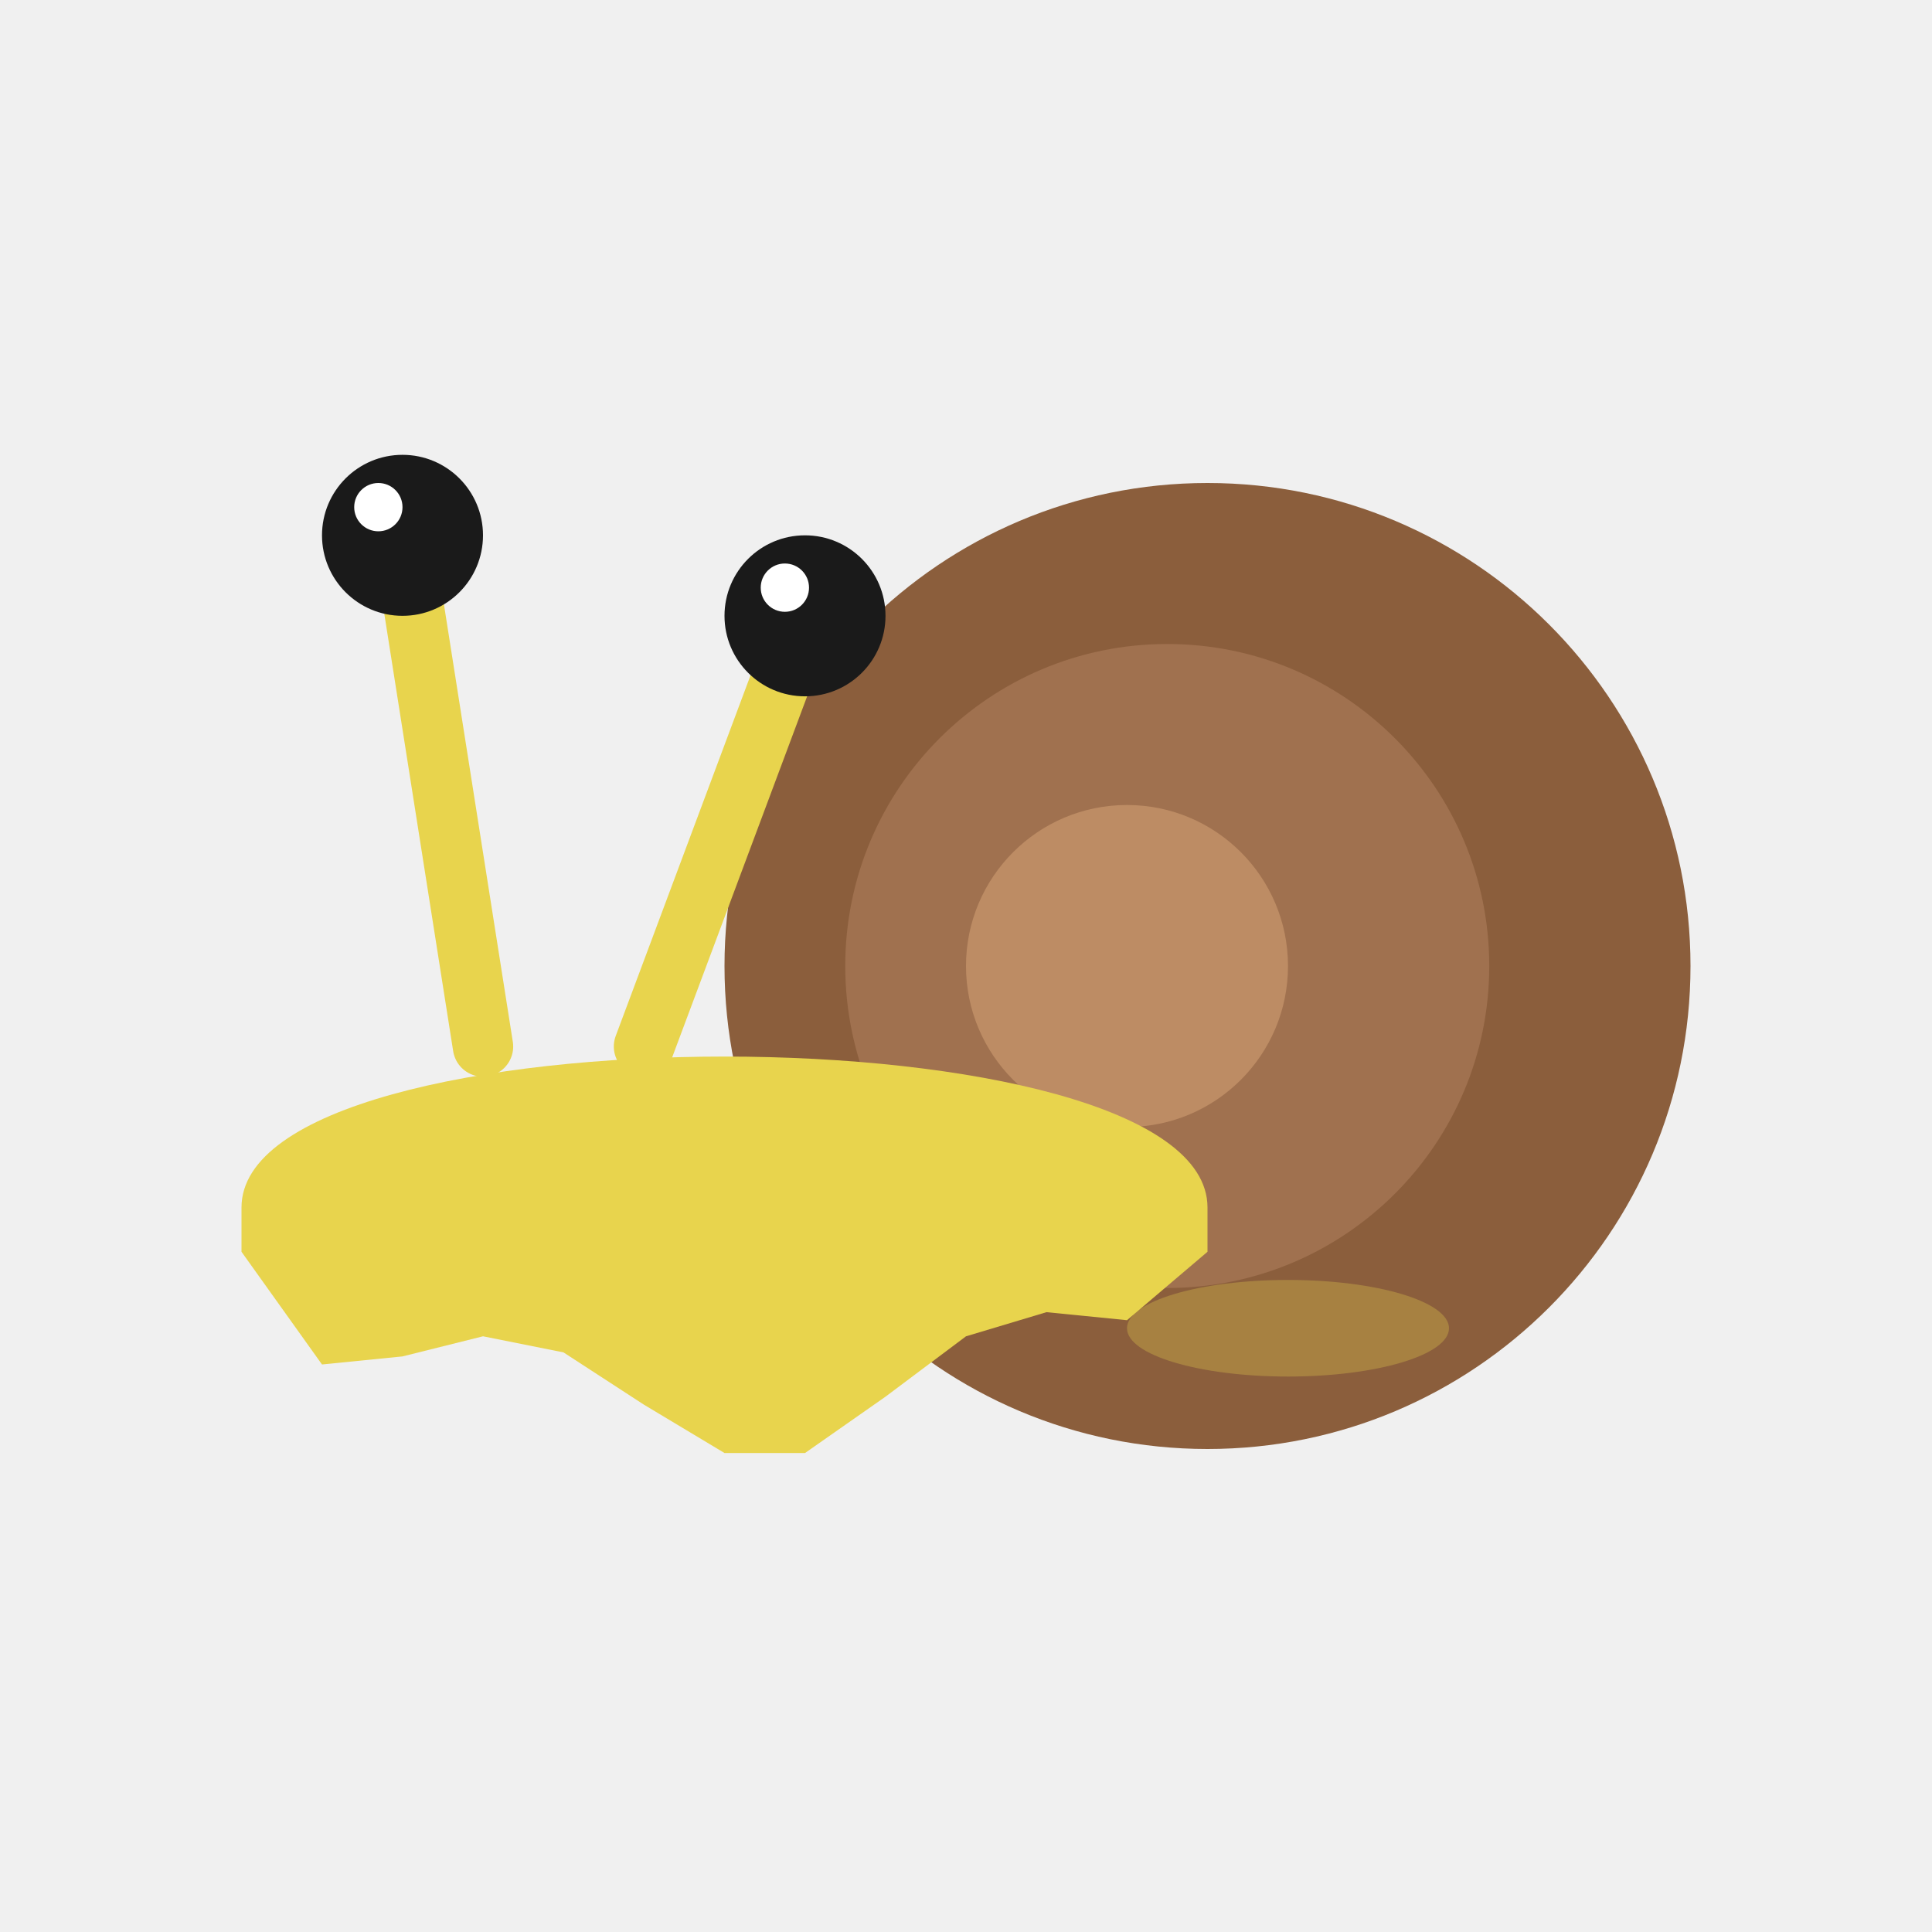
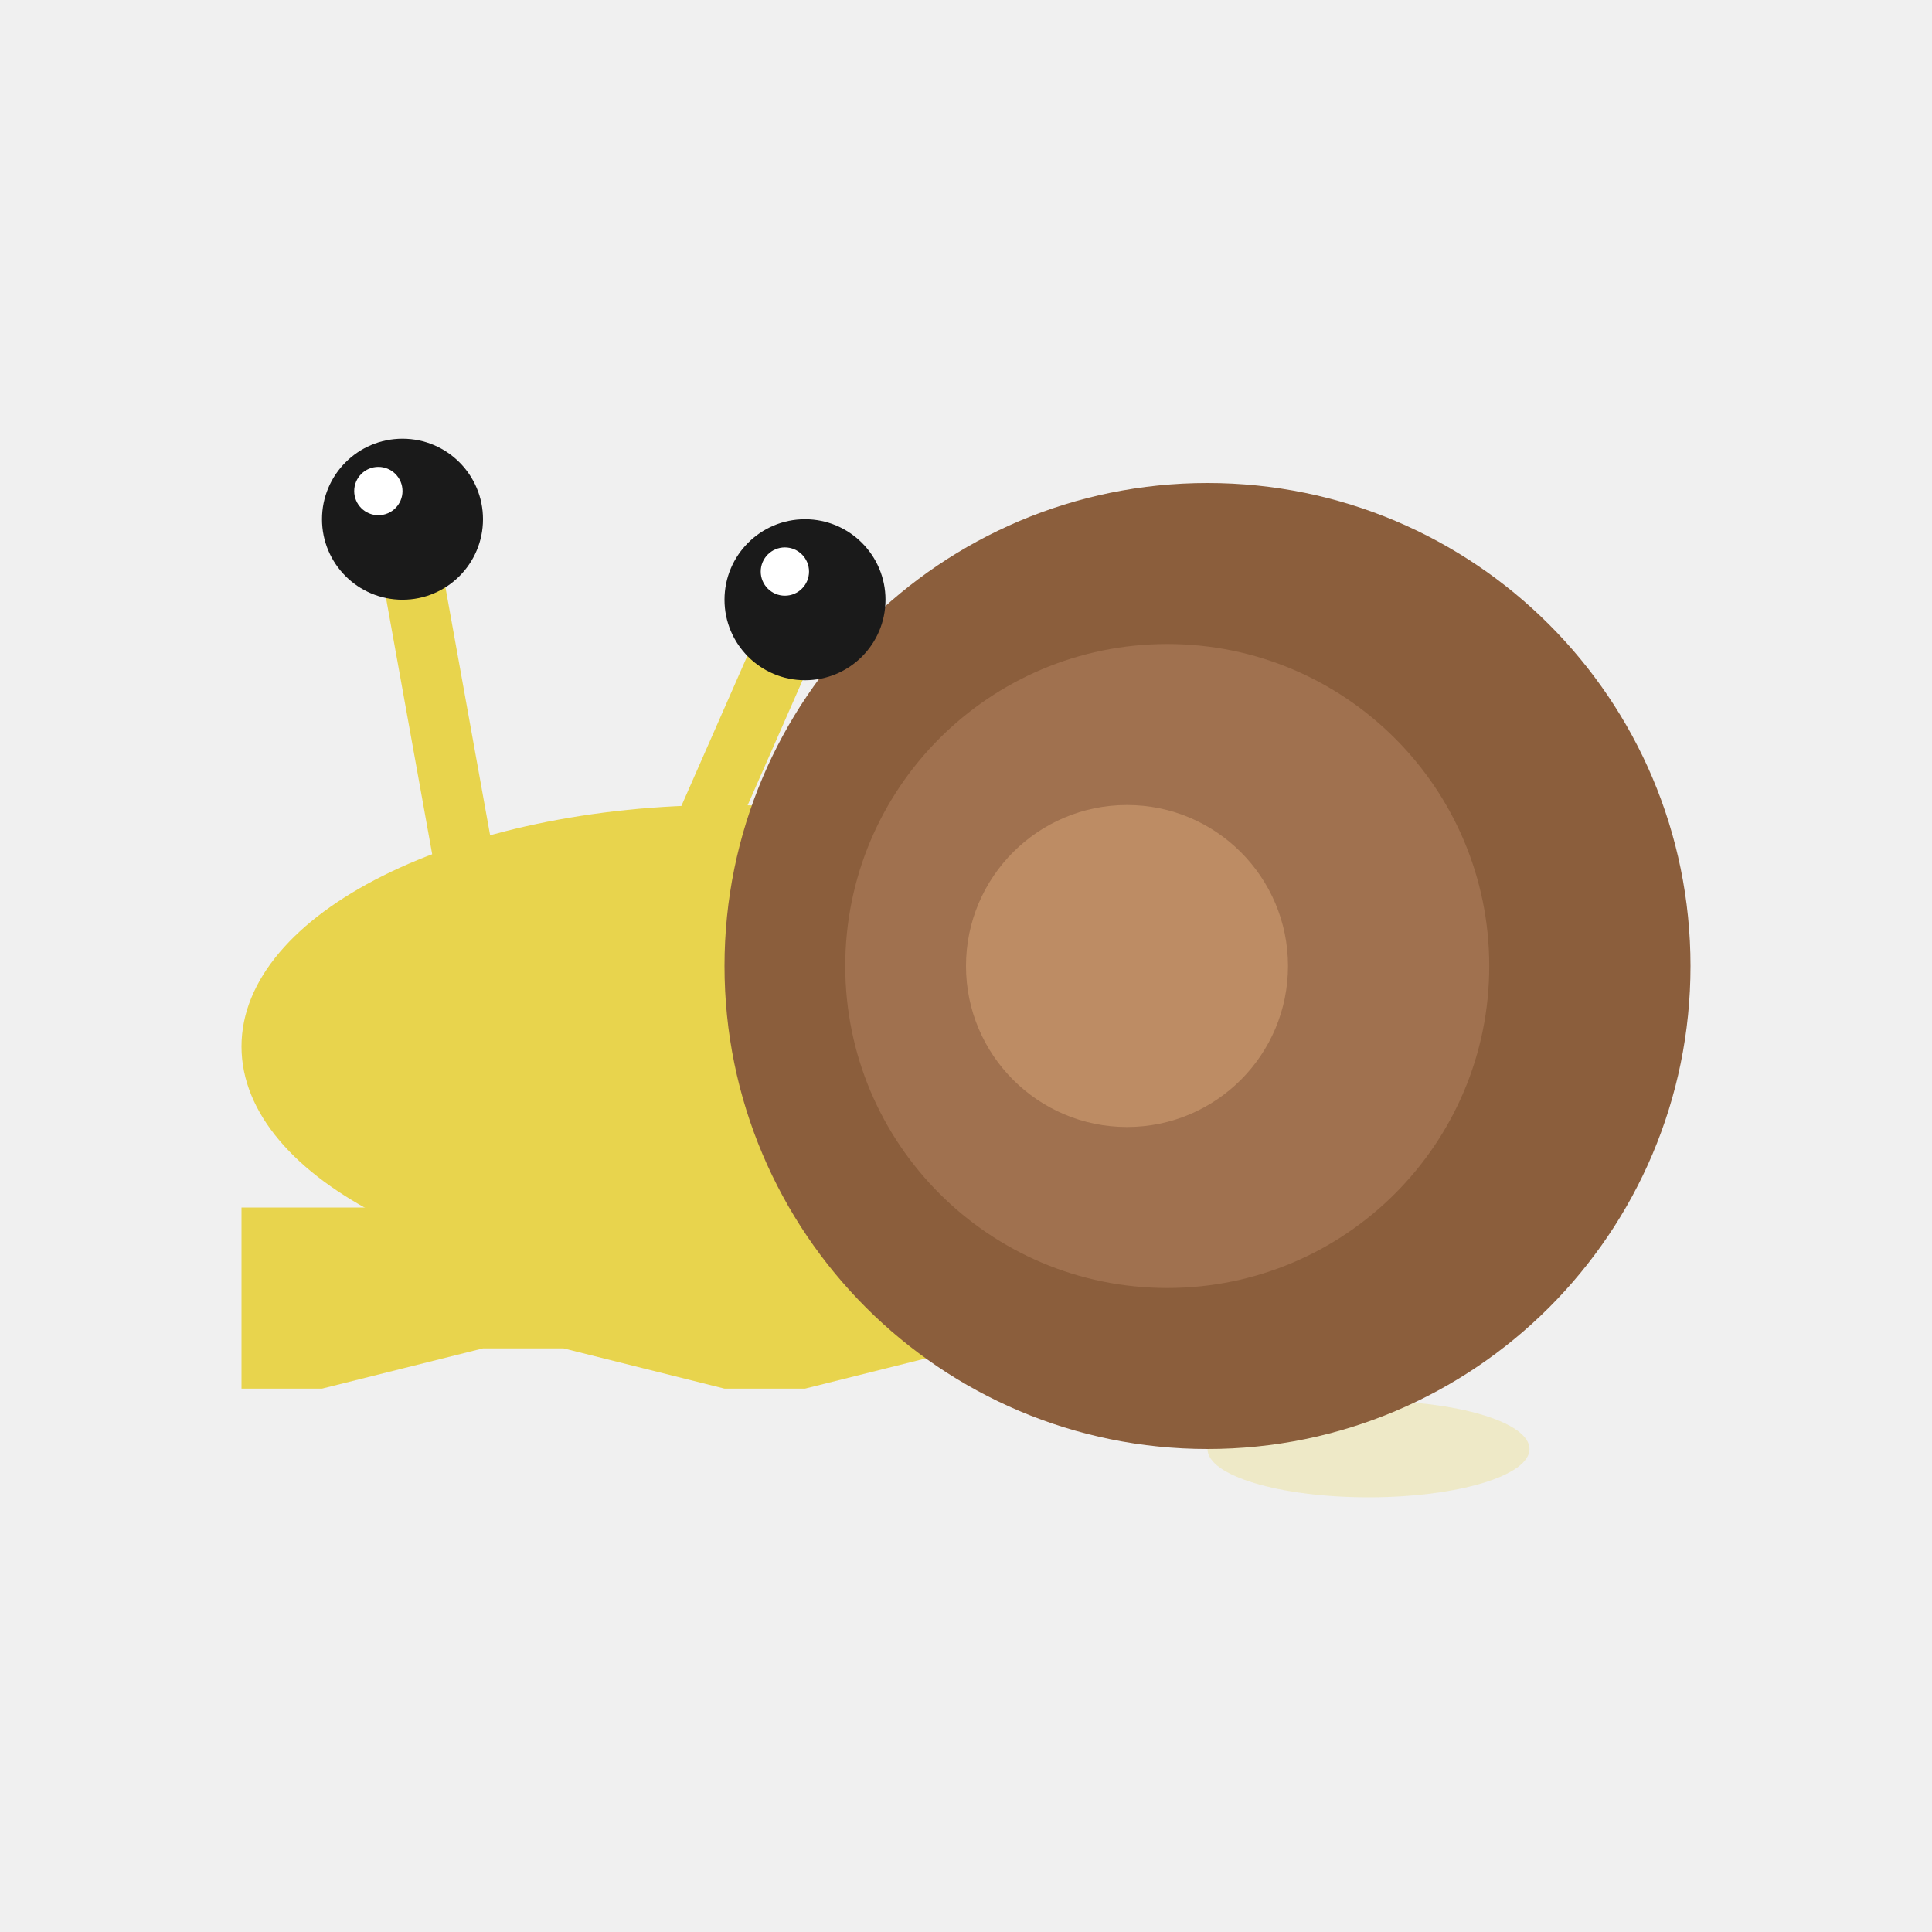
<svg xmlns="http://www.w3.org/2000/svg" viewBox="0 0 48 48" width="48" height="48">
  <g transform="translate(48, 0) scale(-1, 1)">
+     <ellipse cx="30" cy="26" rx="12" ry="6" fill="#E8D44D" />
+     <path d="M 18 30 L 42 30 L 42.0 34.5 L 40.0 34.5 L 38.0 34.0 L 36.0 33.5 L 34.0 33.5 L 32.0 34.0 L 30.0 34.5 L 28.0 34.5 L 26.0 34.0 L 24.0 33.5 L 22.0 33.5 L 20.0 34.0 L 18.0 34.5 Z" fill="#E8D44D" />
+     <ellipse cx="14" cy="36" rx="4" ry="1.2" fill="#E8D44D" opacity="0.25" />
+     <line x1="32" y1="24" x2="28" y2="14.9" stroke="#E8D44D" stroke-width="1.5" stroke-linecap="round" />
+     <line x1="36" y1="24" x2="38" y2="12.9" stroke="#E8D44D" stroke-width="1.5" stroke-linecap="round" />
    <circle cx="18" cy="24" r="12" fill="#8B5E3C" />
    <circle cx="19" cy="24" r="8" fill="#A0714F" />
    <circle cx="20" cy="24" r="4" fill="#BD8C64" />
-     <path d="M 18 30 C 18 25 42 25 42 30 L 42.0 31.1 L 40.0 33.9 L 38.0 33.7 L 36.0 33.2 L 34.0 33.6 L 32.0 34.9 L 30.0 36.1 L 28.0 36.1 L 26.0 34.7 L 24.0 33.2 L 22.0 32.6 L 20.0 32.8 L 18.0 31.1 Z" fill="#E8D44D" />
-     <ellipse cx="16" cy="33" rx="4" ry="1.2" fill="#E8D44D" opacity="0.3" />
-     <line x1="32" y1="26" x2="28.0" y2="15.3" stroke="#E8D44D" stroke-width="1.5" stroke-linecap="round" />
-     <circle cx="28.0" cy="15.3" r="2" fill="#1a1a1a" />
-     <circle cx="28.5" cy="14.6" r="0.6" fill="white" />
-     <line x1="36" y1="26" x2="38.0" y2="13.3" stroke="#E8D44D" stroke-width="1.5" stroke-linecap="round" />
-     <circle cx="38.0" cy="13.3" r="2" fill="#1a1a1a" />
-     <circle cx="38.6" cy="12.6" r="0.6" fill="white" />
+     <circle cx="28.0" cy="14.9" r="2.0" fill="#1a1a1a" />
+     <circle cx="28.5" cy="14.2" r="0.6" fill="white" />
+     <circle cx="38.0" cy="12.9" r="2.0" fill="#1a1a1a" />
+     <circle cx="38.6" cy="12.2" r="0.6" fill="white" />
  </g>
</svg>
